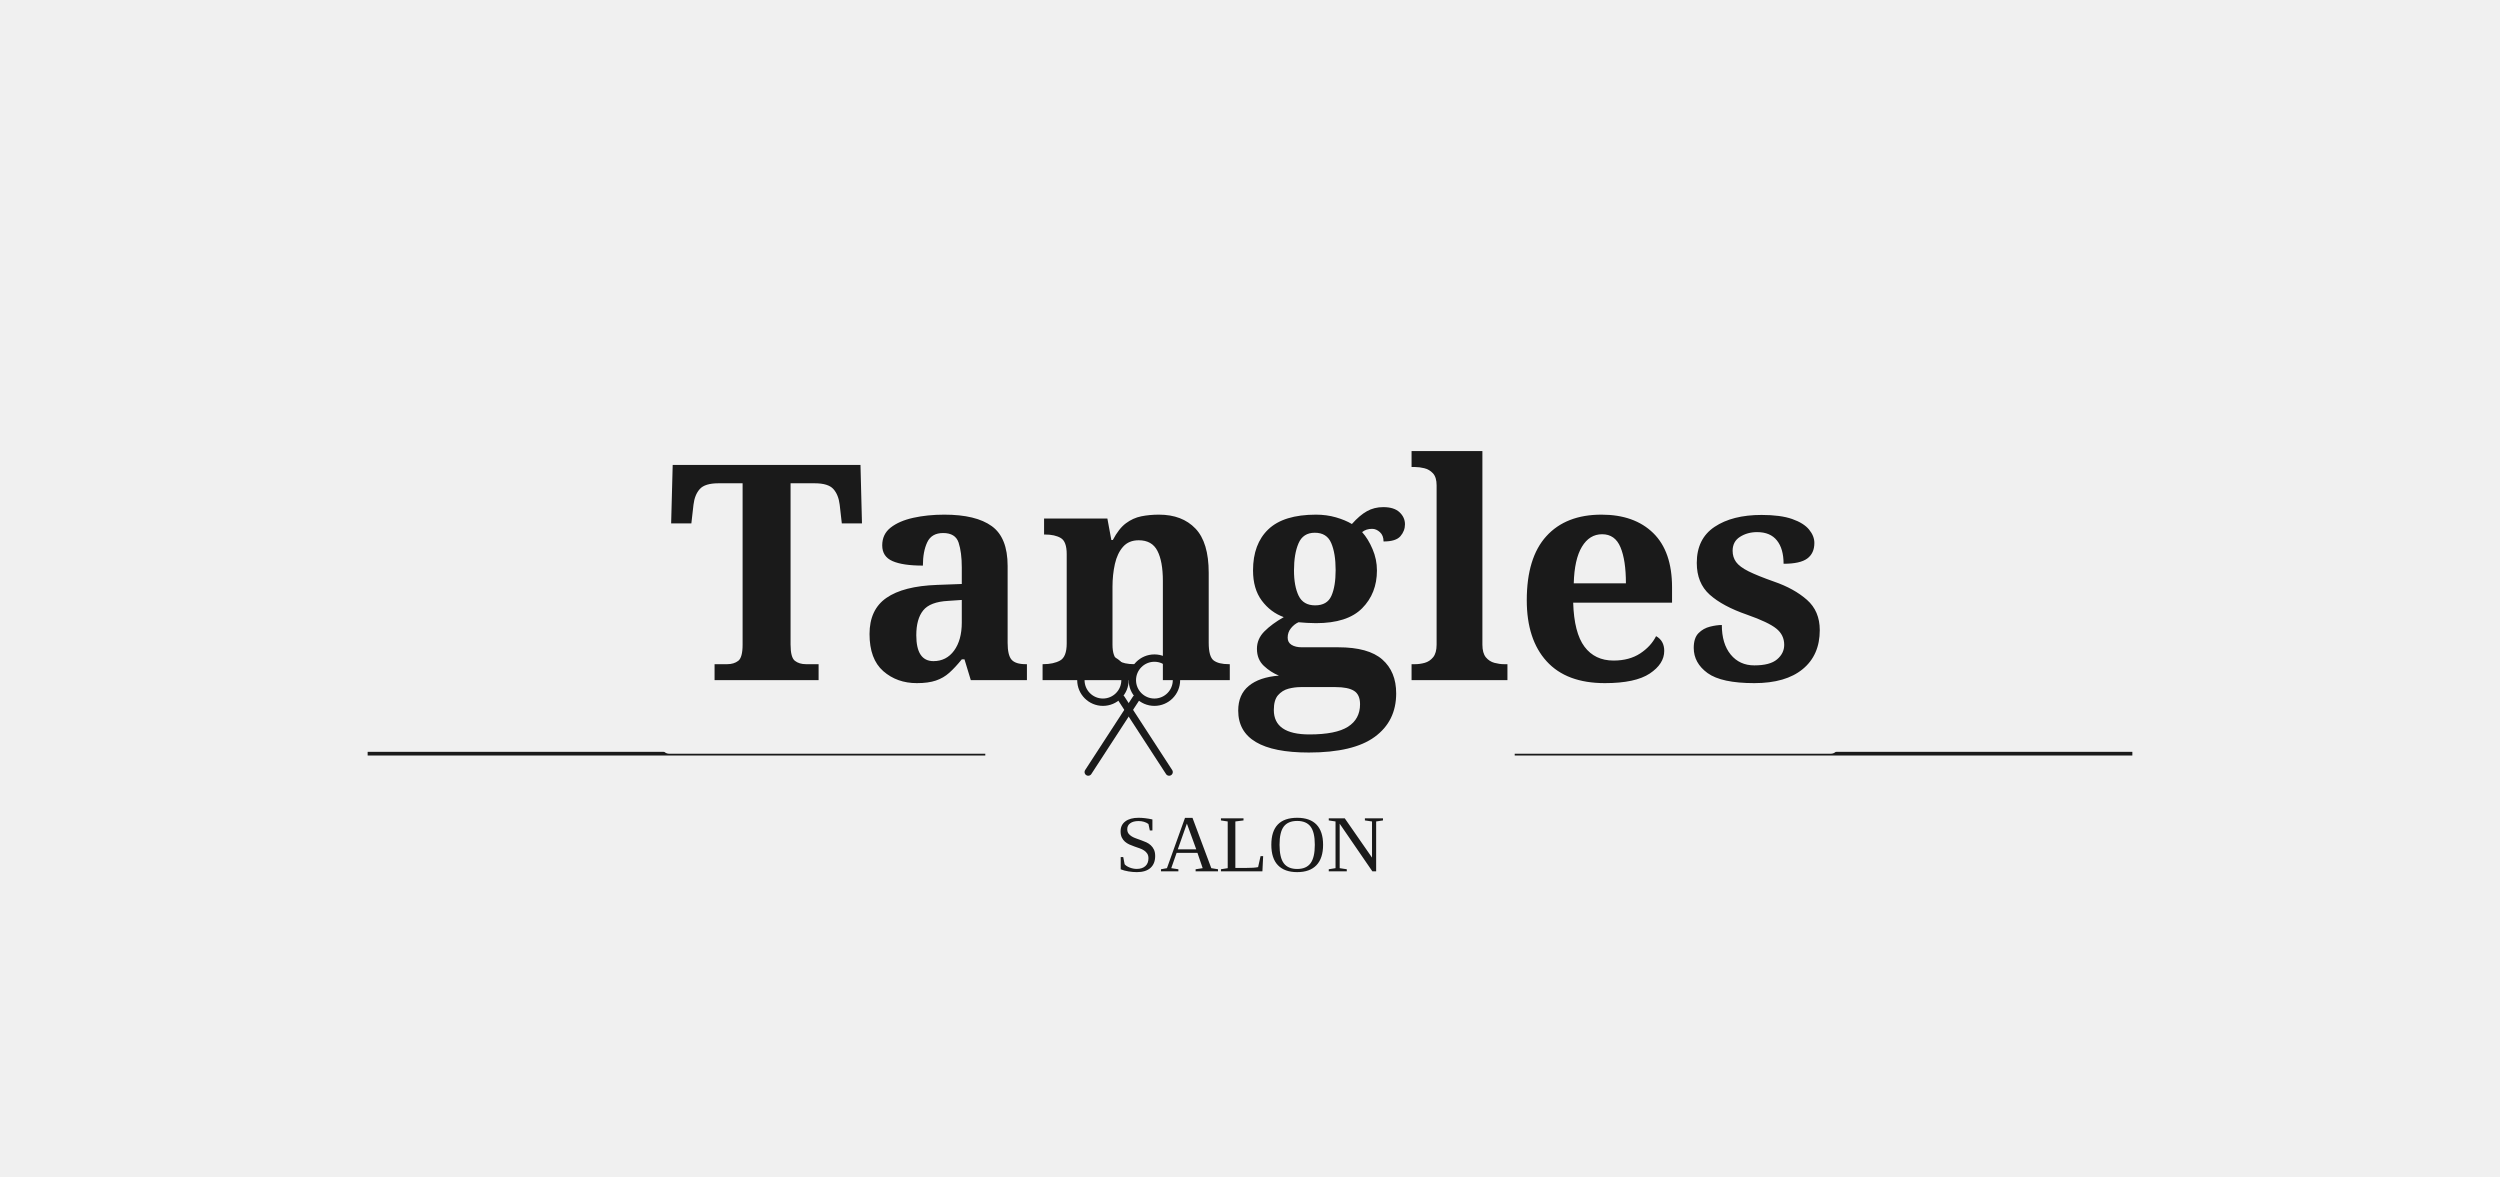
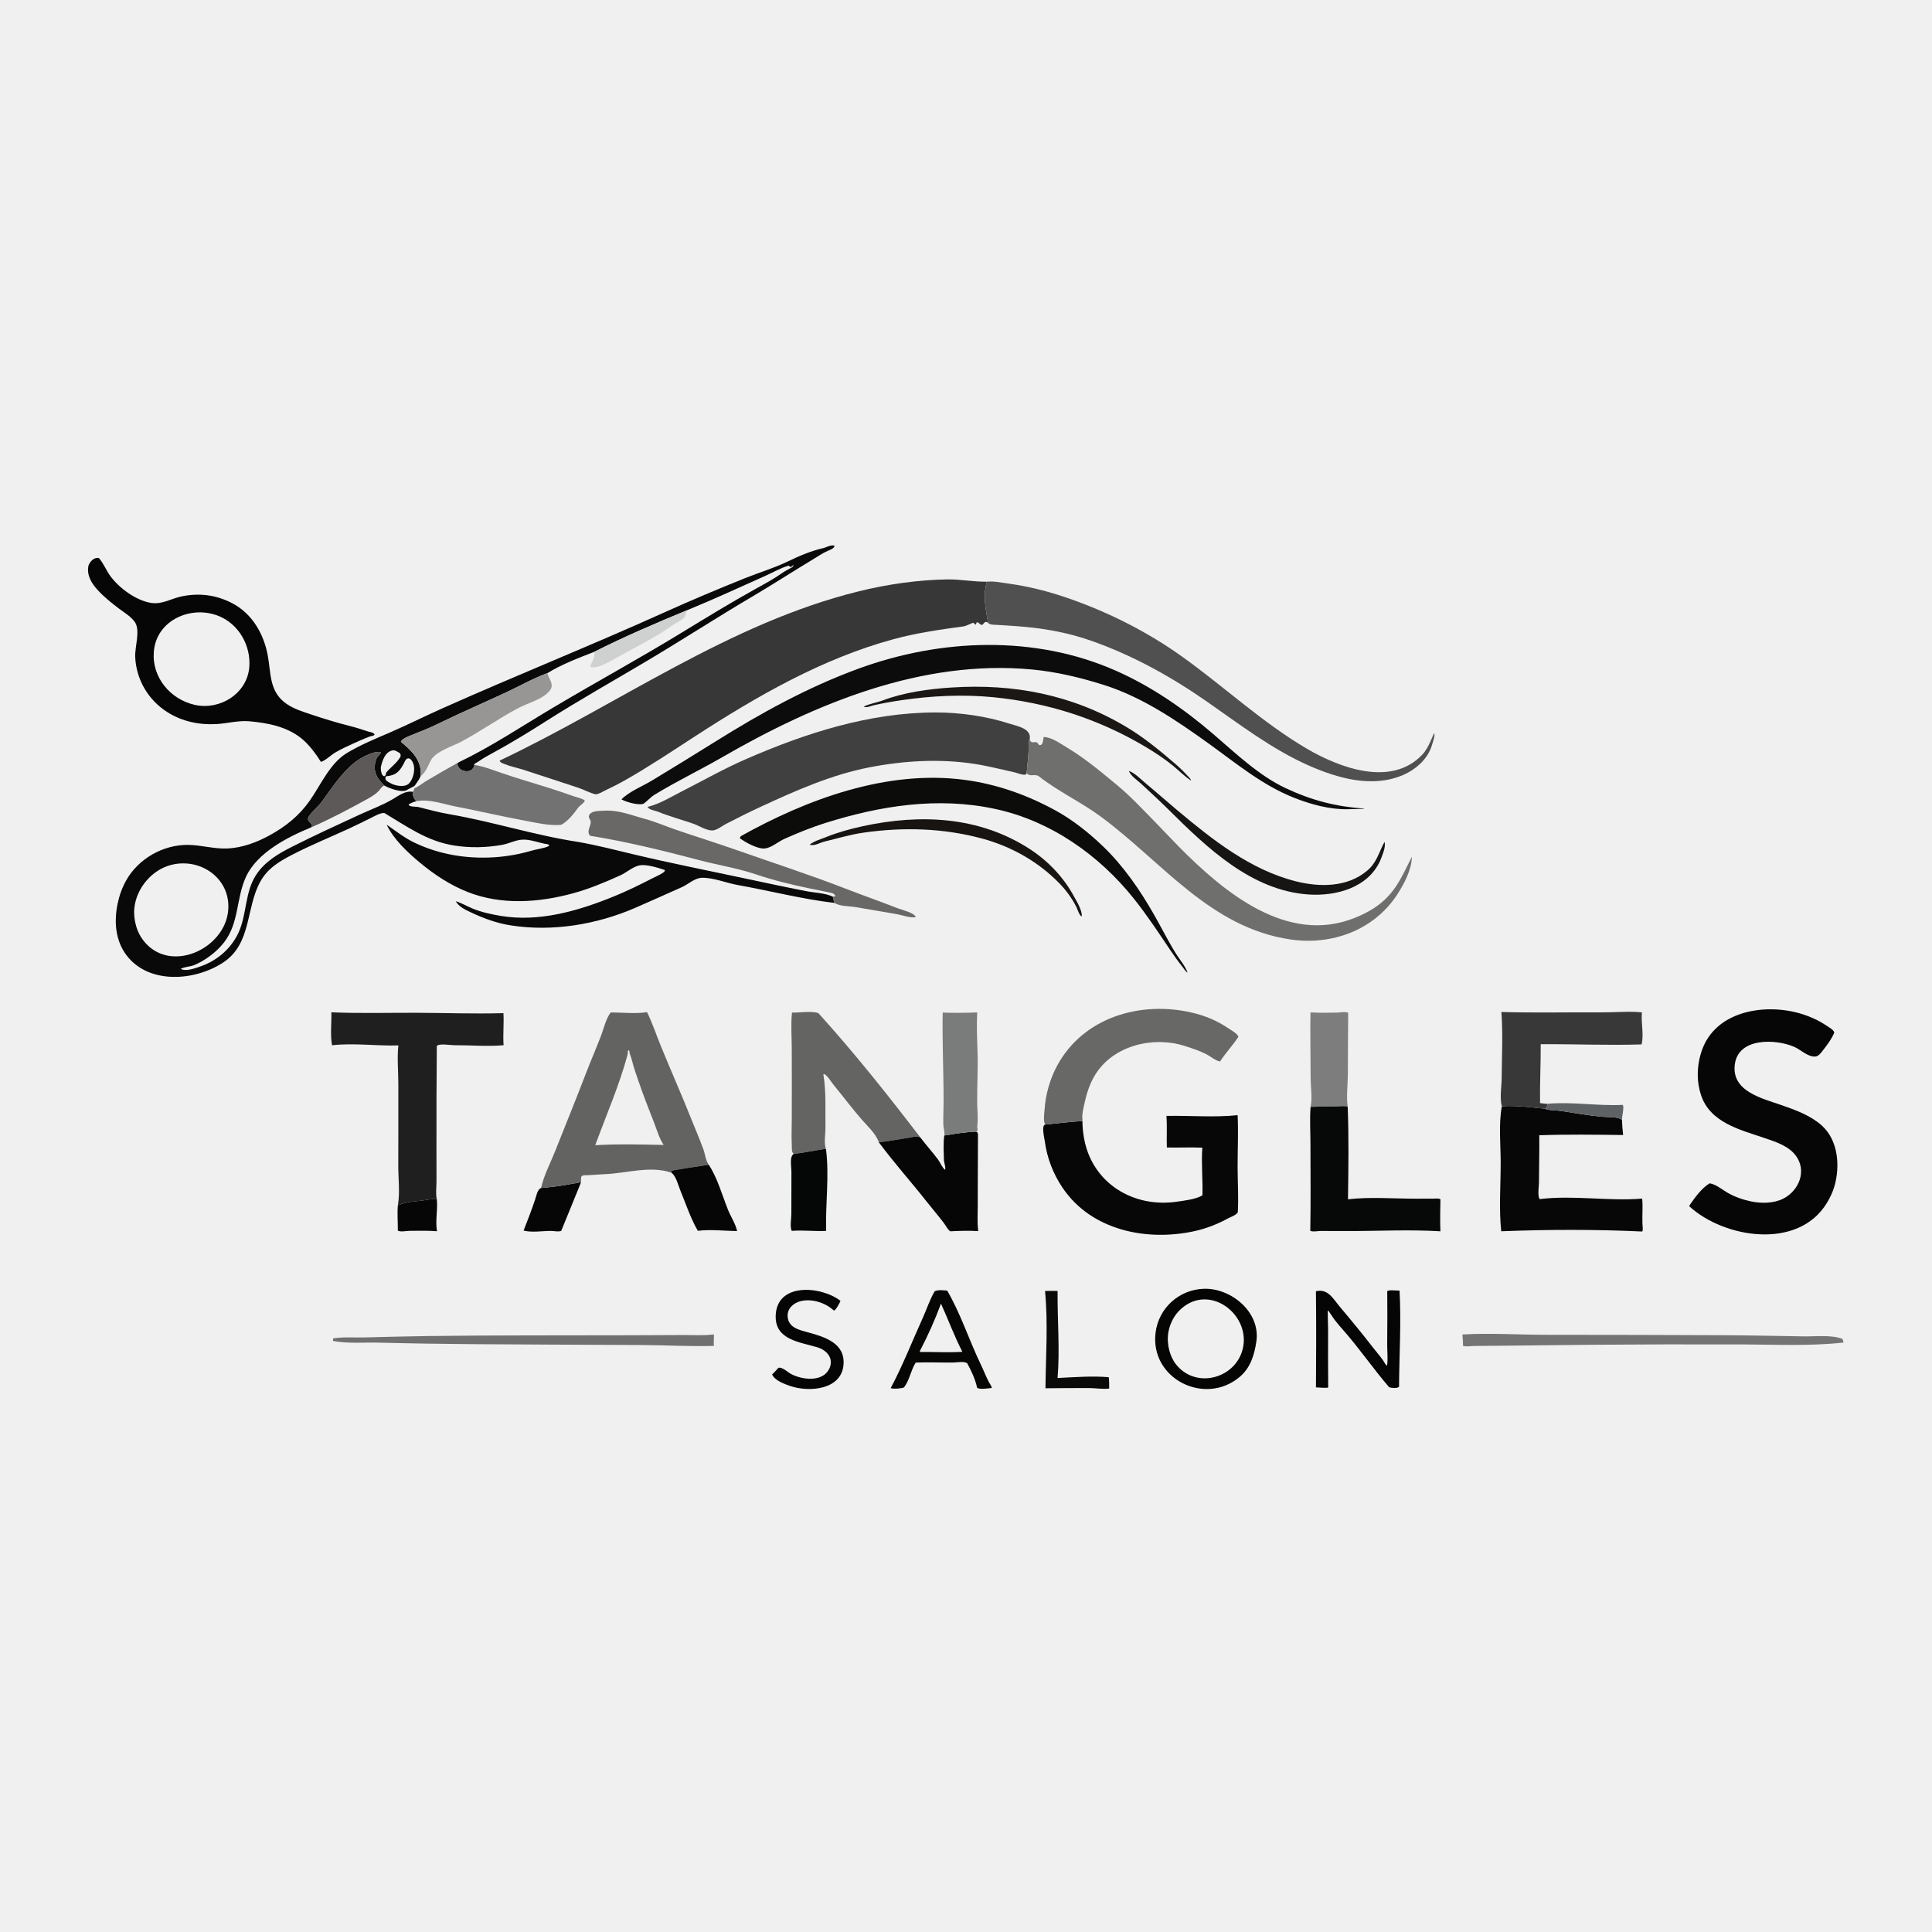
- <svg xmlns="http://www.w3.org/2000/svg" width="100%" viewBox="0 0 680 320" role="img">
-   <defs>
-     <mask id="imagine-text-gaps-gqibre" maskUnits="userSpaceOnUse">
-       <rect x="0" y="0" width="680" height="320" fill="white" />
-       <rect x="180.024" y="107.701" width="319.952" height="97.316" fill="black" rx="2" />
-       <rect x="274.332" y="215.598" width="131.336" height="28.022" fill="black" rx="2" />
-     </mask>
-   </defs>
-   <text x="340" y="185" text-anchor="middle" style="fill:rgb(26, 26, 26);stroke:none;color:rgb(0, 0, 0);stroke-width:1px;stroke-linecap:butt;stroke-linejoin:miter;opacity:1;font-family:&quot;Playfair Display&quot;, Georgia, serif;font-size:82px;font-weight:700;text-anchor:middle;dominant-baseline:auto">Tangles</text>
-   <line x1="100" y1="205" x2="268" y2="205" mask="url(#imagine-text-gaps-gqibre)" style="fill:rgb(0, 0, 0);stroke:rgb(26, 26, 26);color:rgb(0, 0, 0);stroke-width:1px;stroke-linecap:butt;stroke-linejoin:miter;opacity:1;font-family:&quot;Anthropic Sans&quot;, -apple-system, &quot;system-ui&quot;, &quot;Segoe UI&quot;, sans-serif;font-size:16px;font-weight:400;text-anchor:start;dominant-baseline:auto" />
-   <line x1="412" y1="205" x2="580" y2="205" mask="url(#imagine-text-gaps-gqibre)" style="fill:rgb(0, 0, 0);stroke:rgb(26, 26, 26);color:rgb(0, 0, 0);stroke-width:1px;stroke-linecap:butt;stroke-linejoin:miter;opacity:1;font-family:&quot;Anthropic Sans&quot;, -apple-system, &quot;system-ui&quot;, &quot;Segoe UI&quot;, sans-serif;font-size:16px;font-weight:400;text-anchor:start;dominant-baseline:auto" />
-   <g transform="translate(307, 192)" style="fill:rgb(0, 0, 0);stroke:none;color:rgb(0, 0, 0);stroke-width:1px;stroke-linecap:butt;stroke-linejoin:miter;opacity:1;font-family:&quot;Anthropic Sans&quot;, -apple-system, &quot;system-ui&quot;, &quot;Segoe UI&quot;, sans-serif;font-size:16px;font-weight:400;text-anchor:start;dominant-baseline:auto">
-     <ellipse cx="-7" cy="-7" rx="6" ry="6" style="fill:none;stroke:rgb(26, 26, 26);color:rgb(0, 0, 0);stroke-width:2px;stroke-linecap:round;stroke-linejoin:round;opacity:1;font-family:&quot;Anthropic Sans&quot;, -apple-system, &quot;system-ui&quot;, &quot;Segoe UI&quot;, sans-serif;font-size:16px;font-weight:400;text-anchor:start;dominant-baseline:auto" />
-     <ellipse cx="7" cy="-7" rx="6" ry="6" style="fill:none;stroke:rgb(26, 26, 26);color:rgb(0, 0, 0);stroke-width:2px;stroke-linecap:round;stroke-linejoin:round;opacity:1;font-family:&quot;Anthropic Sans&quot;, -apple-system, &quot;system-ui&quot;, &quot;Segoe UI&quot;, sans-serif;font-size:16px;font-weight:400;text-anchor:start;dominant-baseline:auto" />
-     <line x1="-2" y1="-2" x2="11" y2="18" style="fill:none;stroke:rgb(26, 26, 26);color:rgb(0, 0, 0);stroke-width:2px;stroke-linecap:round;stroke-linejoin:round;opacity:1;font-family:&quot;Anthropic Sans&quot;, -apple-system, &quot;system-ui&quot;, &quot;Segoe UI&quot;, sans-serif;font-size:16px;font-weight:400;text-anchor:start;dominant-baseline:auto" />
-     <line x1="2" y1="-2" x2="-11" y2="18" style="fill:none;stroke:rgb(26, 26, 26);color:rgb(0, 0, 0);stroke-width:2px;stroke-linecap:round;stroke-linejoin:round;opacity:1;font-family:&quot;Anthropic Sans&quot;, -apple-system, &quot;system-ui&quot;, &quot;Segoe UI&quot;, sans-serif;font-size:16px;font-weight:400;text-anchor:start;dominant-baseline:auto" />
-   </g>
-   <text x="340" y="237" text-anchor="middle" style="fill:rgb(26, 26, 26);stroke:none;color:rgb(0, 0, 0);stroke-width:1px;stroke-linecap:butt;stroke-linejoin:miter;opacity:1;font-family:&quot;Cormorant Garamond&quot;, &quot;Times New Roman&quot;, serif;font-size:22px;font-weight:300;text-anchor:middle;dominant-baseline:auto">SALON</text>
+ <svg xmlns="http://www.w3.org/2000/svg" shape-rendering="geometricPrecision" width="4000" height="4000" viewBox="0 0 596 596">
+   <path d=" M 27.288 174.496 C 27.806 173.154 28.967 171.893 30.494 172.13 C 32.013 173.864 32.773 176.033 34.154 177.863 C 36.912 181.515 41.926 185.197 46.519 185.977 C 49.967 186.563 52.739 184.664 56.024 183.981 C 61.455 182.853 66.698 183.512 71.616 186.074 C 77.772 189.282 81.331 195.466 82.592 202.135 C 83.584 207.376 83.034 212.838 87.645 216.572 C 89.991 218.473 92.965 219.395 95.777 220.338 C 99.797 221.685 103.907 222.95 108.019 223.988 C 109.911 224.466 111.764 225.068 113.613 225.677 C 114.114 225.841 115.349 225.942 115.528 226.581 C 115.629 226.94 114.265 227.116 114.097 227.183 C 112.383 227.859 110.678 228.579 109.006 229.354 C 107.119 230.229 105.197 231.078 103.41 232.15 C 101.929 233.038 100.643 234.462 99.01 235.043 C 97.404 232.512 95.374 229.744 93.045 227.84 C 88.519 224.141 82.537 222.998 76.868 222.505 C 73.517 222.213 70.063 223.184 66.726 223.37 C 61.42 223.664 56.17 222.568 51.641 219.695 C 45.72 215.939 42.033 209.678 41.702 202.644 C 41.56 199.633 43.386 194.418 41.584 191.873 C 40.356 190.138 38.382 189.018 36.718 187.76 C 34.318 185.946 31.912 184.011 29.905 181.761 C 28.076 179.71 26.721 177.318 27.288 174.496 Z M 47.446 201.112 C 46.852 208.967 52.534 215.736 60.065 217.439 C 67.861 219.201 76.306 213.935 76.914 205.698 C 77.395 199.176 73.716 192.615 67.579 190.076 C 59.09 186.564 48.194 191.219 47.446 201.112 Z" opacity="1" fill="rgb(6,6,6)" fill-rule="evenodd" />
+   <path d=" M 146.239 235.942 C 146.6 236.19 145.814 237.232 145.508 237.471 C 144.552 238.219 142.703 237.982 141.868 237.157 C 141.426 236.722 140.75 235.749 141.355 235.233 C 151.434 230.419 160.936 224.058 170.524 218.353 C 183.674 210.529 197.146 203.196 210.203 195.221 C 217.85 190.55 225.546 185.83 233.389 181.495 C 235.958 180.075 238.793 178.536 241.181 176.842 C 242.176 176.136 243.19 175.646 244.247 175.059 C 244.329 175.013 244.907 174.494 244.786 174.416 C 244.531 174.254 244.166 174.907 243.94 174.906 C 243.559 174.905 243.555 174.417 243.102 174.551 C 240.775 175.241 238.449 176.589 236.231 177.581 C 228.178 181.185 220.066 184.924 211.899 188.274 C 202.3 192.241 192.605 196.393 183.328 201.077 C 178.597 202.92 173.156 204.977 168.845 207.67 C 164.495 209.247 160.418 211.599 156.226 213.547 C 149.024 216.895 141.727 220.049 134.586 223.545 C 131.957 224.832 129.185 225.846 126.479 226.959 C 125.696 227.281 123.857 228.033 123.674 228.848 C 127.038 231.589 130.243 234.671 129.756 239.417 C 129.311 240.582 128.535 241.428 127.881 242.46 C 127.216 242.839 126.517 243.167 125.834 243.514 C 124.36 244.85 120.094 243.188 118.593 242.363 C 115.979 239.995 114.777 237.392 116.188 233.885 C 116.473 233.175 117.429 232.765 117.475 231.996 C 115.296 231.627 111.617 233.59 109.913 234.855 C 105.624 238.039 102.46 242.957 99.344 247.228 C 98.138 248.883 96.392 250.197 95.267 251.868 C 94.149 253.529 97.318 254.252 95.899 255.271 C 88.667 258.25 79.346 263.025 75.907 270.432 C 72.818 277.086 73.8 284.707 69.116 290.717 C 66.819 293.663 63.548 296.117 60.128 297.635 C 58.737 298.253 57.043 298.173 55.735 298.891 C 57.338 299.788 60.321 298.662 61.959 298.088 C 67.076 296.294 71.391 292.543 73.637 287.57 C 76.171 281.958 75.53 275.316 78.928 270.014 C 81.626 265.805 85.894 263.325 90.259 261.129 C 97.037 257.718 103.915 254.544 110.806 251.368 C 114.196 249.806 117.844 248.472 121.07 246.588 C 122.919 245.508 125.055 243.826 127.296 244.275 C 127.257 245.392 127.67 246.332 128.423 247.188 C 127.583 247.354 126.791 247.725 126.065 248.165 C 126.132 249.004 128.289 248.769 129.068 248.965 C 132.227 249.76 135.349 250.613 138.574 251.167 C 151.996 253.471 165.069 257.725 178.548 259.755 C 184.302 260.775 189.964 262.243 195.644 263.6 C 206.613 266.221 217.712 268.41 228.737 270.76 C 235.37 272.173 242.055 273.614 248.69 274.909 C 251.299 275.418 254.545 275.47 256.951 276.616 C 256.965 277.352 257.209 277.878 257.483 278.547 C 247.43 277.372 237.491 274.787 227.527 273.008 C 224.085 272.393 219.964 270.682 216.487 270.79 C 214.297 270.858 212.244 272.841 210.294 273.701 C 205.454 275.835 200.641 278.049 195.78 280.14 C 183.885 285.257 170.32 287.479 157.502 285.463 C 153.136 284.777 149.039 283.248 145.066 281.361 C 143.38 280.561 141.527 279.679 140.593 278.013 C 142.462 278.59 144.077 279.58 145.877 280.318 C 148.533 281.406 151.522 282.038 154.341 282.519 C 166.28 284.558 178.421 280.993 189.385 276.532 C 193.517 274.85 197.546 272.855 201.511 270.817 C 202.239 270.443 205.542 269.06 205.065 268.388 C 203.102 267.709 199.526 266.623 197.468 266.921 C 195.42 267.218 193.272 269.168 191.389 270.023 C 186.726 272.139 181.885 274.167 176.937 275.529 C 166.275 278.465 154.661 279.298 144.181 275.136 C 138.754 272.981 133.895 269.744 129.426 266.02 C 125.69 262.906 121.36 258.846 119.285 254.403 C 122.159 256.409 124.883 258.556 128.084 260.062 C 135.716 263.651 144.012 264.975 152.389 264.461 C 156.317 264.221 160.197 263.526 163.976 262.423 C 165.555 261.962 167.775 261.717 169.215 261.05 C 169.64 260.853 169.211 260.561 169.031 260.445 C 166.416 260.134 163.665 258.835 161.028 259.027 C 158.935 259.179 156.979 260.25 154.917 260.621 C 150.034 261.499 145.033 261.605 140.132 260.838 C 131.775 259.529 125.589 254.983 118.54 250.783 C 117.212 250.812 115.942 251.57 114.776 252.148 C 112.492 253.281 110.207 254.424 107.895 255.497 C 102.021 258.223 96.012 260.637 90.255 263.619 C 86.13 265.756 82.536 267.868 80.241 272.081 C 75.807 280.22 77.628 291.079 68.933 296.866 C 59.616 303.065 44.024 303.853 37.824 292.844 C 37.005 291.389 36.438 289.707 36.103 288.074 C 35.481 285.041 35.66 281.788 36.282 278.774 C 36.805 276.24 37.682 273.809 38.955 271.551 C 42.715 264.883 50.295 260.579 57.965 260.638 C 62.111 260.67 66.118 261.957 70.288 261.741 C 74.762 261.508 79.184 259.869 83.092 257.733 C 88.088 255.002 92.244 251.695 95.537 247.013 C 99.007 242.081 101.735 235.51 107.012 232.303 C 111.129 229.801 115.82 227.898 120.232 225.988 C 125.628 223.651 130.914 220.996 136.289 218.595 C 159.106 208.398 182.358 199.125 205.117 188.842 C 213.271 185.158 221.542 181.684 229.848 178.352 C 234.126 176.635 238.771 175.257 242.903 173.261 C 246.285 171.628 250.203 169.923 253.879 169.109 C 254.919 168.879 256.458 167.893 257.489 168.392 C 257.184 169.27 256.251 169.543 255.444 169.89 C 253.838 170.579 252.345 171.618 250.852 172.519 C 244.499 176.352 238.271 180.38 231.881 184.149 C 221.057 190.534 210.5 197.383 199.703 203.806 C 189.262 210.016 178.636 215.983 168.384 222.514 C 163.115 225.87 157.75 229.151 152.264 232.141 C 150.623 233.035 149.049 233.874 147.529 234.962 C 147.066 235.294 146.487 235.399 146.239 235.942 Z M 41.446 280.103 C 41.25 281.99 41.476 283.828 41.986 285.655 C 42.436 287.268 43.188 288.789 44.213 290.114 C 52.317 300.59 69.293 292.856 70.388 280.916 C 71.287 271.115 62.039 264.565 52.951 266.773 C 46.921 268.238 42.085 273.955 41.446 280.103 Z M 117.494 236.613 C 117.444 237.388 117.552 238.15 117.821 238.877 C 118.453 239.826 118.983 239.527 119.12 238.375 C 120.244 236.95 121.753 235.922 122.853 234.44 C 123.386 233.72 123.957 233.125 123.326 232.324 C 122.743 231.973 122.148 231.573 121.476 231.428 C 118.862 231.678 117.984 234.514 117.494 236.613 Z M 119.013 239.501 C 118.529 240.7 119.517 241.069 120.503 241.622 C 121.92 242.417 124.872 243.015 126.179 241.677 C 127.402 240.423 128.012 237.887 127.666 236.183 C 127.286 234.309 125.749 232.823 124.786 235.099 C 123.34 237.982 122.249 239.174 119.013 239.501 Z" opacity="1" fill="rgb(8,9,8)" fill-rule="evenodd" />
+   <path d=" M 118.593 242.363 C 117.864 242.426 117.328 243.477 116.834 243.992 C 115.853 245.014 114.554 245.803 113.321 246.482 C 107.698 249.578 101.792 252.725 95.899 255.271 C 97.318 254.252 94.149 253.529 95.267 251.868 C 96.392 250.197 98.138 248.883 99.344 247.228 C 102.46 242.957 105.624 238.039 109.913 234.855 C 111.617 233.59 115.296 231.627 117.475 231.996 C 117.429 232.765 116.473 233.175 116.188 233.885 C 114.777 237.392 115.979 239.995 118.593 242.363 Z" opacity="1" fill="rgb(92,89,88)" fill-rule="evenodd" />
+   <path d=" M 134.75 369.983 C 134.785 369.616 132.224 370.05 131.671 370.145 C 128.775 370.643 125.428 370.574 122.741 371.821 C 123.436 367.961 122.841 363.43 122.861 359.498 C 122.903 351.166 122.881 342.833 122.882 334.501 C 122.883 330.572 122.473 326.392 122.892 322.498 C 116.144 322.711 109.152 321.688 102.431 322.453 C 101.838 319.216 102.309 315.574 102.223 312.283 C 110.963 312.662 119.758 312.399 128.508 312.433 C 137.422 312.468 146.395 312.793 155.303 312.546 C 155.505 315.828 155.106 319.156 155.356 322.436 C 150.337 322.888 145.055 322.411 140.009 322.432 C 138.956 322.437 135.398 321.816 134.752 322.683 C 134.667 333.451 134.611 344.228 134.643 354.997 C 134.652 358.162 134.671 361.326 134.653 364.491 C 134.643 366.286 134.361 368.223 134.75 369.983 Z" opacity="1" fill="rgb(31,31,31)" fill-rule="evenodd" />
+   <path d=" M 102.768 412.869 C 105.946 412.381 109.272 412.66 112.48 412.583 C 118.982 412.425 125.479 412.241 131.984 412.154 C 152.825 411.874 173.669 411.984 194.511 411.913 C 200.01 411.894 205.509 411.878 211.008 411.842 C 214.021 411.823 217.233 412.069 220.213 411.642 C 220.307 412.78 220.063 414.092 220.263 415.186 C 212.911 415.427 205.386 414.959 198.009 414.924 C 180.845 414.841 163.681 414.785 146.517 414.663 C 136.672 414.593 126.828 414.442 116.986 414.191 C 112.438 414.075 107.182 414.543 102.736 413.671 C 102.746 413.404 102.757 413.136 102.768 412.869 Z" opacity="1" fill="rgb(112,112,112)" fill-rule="evenodd" />
+   <path d=" M 122.741 371.821 C 125.428 370.574 128.775 370.643 131.671 370.145 C 132.224 370.05 134.785 369.616 134.75 369.983 C 135.087 373.197 134.247 376.646 134.81 379.828 C 132.056 379.592 129.257 379.687 126.495 379.696 C 125.41 379.699 123.691 380.115 122.727 379.656 C 122.766 377.064 122.501 374.398 122.741 371.821 Z" opacity="1" fill="rgb(6,6,6)" fill-rule="evenodd" />
+   <path d=" M 168.845 207.67 C 169.314 209.41 170.85 210.829 169.885 212.646 C 167.916 215.646 163.032 216.767 159.991 218.375 C 153.977 221.556 148.434 225.498 142.453 228.718 C 139.622 230.243 135.169 231.483 133.173 234.108 C 132.168 235.803 131.464 238.276 129.756 239.417 C 130.243 234.671 127.038 231.589 123.674 228.848 C 123.857 228.033 125.696 227.281 126.479 226.959 C 129.185 225.846 131.957 224.832 134.586 223.545 C 141.727 220.049 149.024 216.895 156.226 213.547 C 160.418 211.599 164.495 209.247 168.845 207.67 Z" opacity="1" fill="rgb(151,150,149)" fill-rule="evenodd" />
+   <path d=" M 127.296 244.275 C 127.675 243.917 127.655 243.634 127.846 243.16 C 129.205 242.626 130.253 241.651 131.502 240.913 C 134.762 238.987 138.045 237.071 141.355 235.233 C 140.75 235.749 141.426 236.722 141.868 237.157 C 142.703 237.982 144.552 238.219 145.508 237.471 C 145.814 237.232 146.6 236.19 146.239 235.942 C 149.296 236.406 152.235 237.616 155.161 238.608 C 159.64 240.126 164.204 241.472 168.718 242.869 C 171.487 243.727 174.208 244.652 176.942 245.618 C 178.026 246.002 179.478 246.254 180.405 246.931 C 180.3 247.634 178.987 248.44 178.49 248.98 C 177.209 250.759 175.072 253.579 173.025 254.467 C 169.375 254.778 165.492 253.821 161.923 253.168 C 154.766 251.857 147.702 250.16 140.556 248.793 C 136.826 248.079 132.215 246.349 128.423 247.188 C 127.67 246.332 127.257 245.392 127.296 244.275 Z" opacity="1" fill="rgb(113,114,113)" fill-rule="evenodd" />
+   <path d=" M 304.467 179.448 C 303.124 183.517 304.051 187.867 304.812 192.13 C 303.538 191.241 303.517 192.871 302.76 192.781 C 302.446 192.744 301.615 191.744 301.309 191.98 C 301.227 192.193 301.144 192.406 301.06 192.626 C 300.772 192.848 300.466 192.165 300.252 192.104 C 300.144 192.074 297.922 193.137 297.455 193.201 C 290.083 194.213 282.882 195.216 275.685 197.171 C 253.573 203.176 233.493 214.765 214.392 227.154 C 207.361 231.715 200.39 236.383 193.104 240.531 C 190.971 241.746 188.771 242.86 186.553 243.908 C 185.635 244.342 184.783 244.966 183.745 245.036 C 181.933 244.628 180.181 243.596 178.396 243.018 C 172.669 241.164 166.975 239.218 161.24 237.394 C 159.45 236.824 157.563 236.481 155.821 235.766 C 155.2 235.511 154.226 235.268 154.154 234.628 C 190.998 217.164 224.902 192.263 264.989 182.398 C 273.816 180.225 283.159 178.884 292.253 178.74 C 296.338 178.676 300.398 179.518 304.467 179.448 Z" opacity="1" fill="rgb(55,55,55)" fill-rule="evenodd" />
+   <path d=" M 166.914 366.492 C 169.559 366.212 172.24 365.973 174.855 365.475 C 175.917 365.273 176.963 365.076 178.035 364.939 C 178.285 364.907 179.178 364.532 179.167 364.91 C 177.197 369.847 175.136 374.753 173.142 379.682 C 172.463 380.084 170.8 379.734 169.998 379.727 C 167.408 379.707 163.998 380.304 161.523 379.606 C 162.772 376.445 163.991 373.29 165.071 370.061 C 165.421 369.015 165.801 366.859 166.914 366.492 Z" opacity="1" fill="rgb(6,6,6)" fill-rule="evenodd" />
+   <path d=" M 218.632 359.295 C 215.626 359.829 212.569 360.155 209.575 360.734 C 208.865 360.871 206.718 360.921 207.149 361.778 C 200.698 359.504 193.243 361.956 186.484 362.224 C 184.804 362.291 183.133 362.44 181.456 362.533 C 180.93 362.562 179.988 362.468 179.53 362.767 C 179.065 363.072 179.331 364.358 179.167 364.91 C 179.178 364.532 178.285 364.907 178.035 364.939 C 176.963 365.076 175.917 365.273 174.855 365.475 C 172.24 365.973 169.559 366.212 166.914 366.492 C 167.773 362.576 169.767 358.879 171.237 355.167 C 174.452 347.048 177.762 338.949 180.885 330.795 C 182.353 326.964 184.012 323.212 185.459 319.372 C 186.278 317.201 186.967 314.121 188.418 312.323 C 192.104 312.331 195.95 312.797 199.611 312.244 C 201.284 315.68 202.519 319.4 203.969 322.941 C 207.032 330.419 210.312 337.822 213.306 345.33 C 214.54 348.425 215.886 351.509 217.016 354.64 C 217.551 356.121 217.688 358.007 218.632 359.295 Z M 183.889 352.569 C 183.806 352.807 183.723 353.046 183.64 353.284 C 190.664 352.855 197.715 353.06 204.737 353.202 C 203.379 351.227 202.648 348.544 201.77 346.32 C 200.096 342.078 198.431 337.784 196.949 333.471 C 196.242 331.412 195.509 329.358 194.99 327.24 C 194.798 326.456 194.511 325.71 194.25 324.948 C 194.141 324.633 194.214 323.851 193.917 324.004 C 193.531 324.203 193.72 324.85 193.622 325.272 C 191.124 334.561 187.215 343.557 183.889 352.569 Z" opacity="1" fill="rgb(99,99,98)" fill-rule="evenodd" />
+   <path d=" M 257.483 278.547 C 257.209 277.878 256.965 277.352 256.951 276.616 C 258.355 276.61 257.296 275.636 256.553 275.469 C 254.288 274.96 251.987 274.531 249.717 274.065 C 244.195 272.932 238.518 271.528 233.164 269.724 C 227.489 267.813 221.478 266.876 215.693 265.346 C 204.685 262.434 193.269 259.633 182.028 257.825 C 180.921 256.498 182.051 255.247 182.237 253.788 C 182.361 252.821 181.193 252.198 181.852 251.266 C 182.68 250.095 184.768 250.189 186.035 250.102 C 190.765 249.777 194.54 251.424 199.024 252.643 C 202.267 253.525 205.406 254.909 208.588 255.994 C 214.777 258.105 221.004 260.045 227.173 262.217 C 238.24 266.112 249.429 269.723 260.375 273.963 C 265.947 276.121 271.582 278.106 277.15 280.27 C 278.223 280.687 282.244 281.645 282.477 282.923 C 280.827 283.251 278.355 282.307 276.688 282.011 C 272.429 281.256 268.16 280.559 263.898 279.826 C 262.091 279.516 258.972 279.623 257.483 278.547 Z" opacity="1" fill="rgb(105,104,103)" fill-rule="evenodd" />
+   <path d=" M 183.328 201.077 C 192.605 196.393 202.3 192.241 211.899 188.274 C 211.492 189.004 211.619 189.963 210.998 190.572 C 210.021 191.531 208.556 192.093 207.449 192.897 C 202.947 196.167 198.022 198.628 193.141 201.278 C 190.407 202.762 187.71 204.505 184.771 205.573 C 184.329 205.734 181.822 206.26 182.146 205.399 C 182.741 203.814 183.536 202.846 183.328 201.077 Z" opacity="1" fill="rgb(207,208,208)" fill-rule="evenodd" />
+   <path d=" M 191.714 246.592 C 194.257 244.076 198.063 242.639 201.107 240.795 C 207.663 236.825 214.206 232.822 220.702 228.755 C 234.736 219.967 249.18 212.008 264.761 206.298 C 290.172 196.984 319.193 195.845 344.218 206.897 C 355.187 211.741 365.203 218.659 374.279 226.451 C 381.139 232.339 388.332 239.259 396.603 243.134 C 404.639 246.9 412.014 248.82 420.86 249.444 C 420.877 249.58 419.572 249.546 419.46 249.547 C 418.218 249.56 416.978 249.614 415.736 249.638 C 410.197 249.743 404.368 248.142 399.246 246.119 C 389.437 242.243 381.445 235.561 372.989 229.47 C 362.992 222.269 352.362 215.034 340.484 211.284 C 333.278 209.009 325.861 207.229 318.327 206.525 C 284.45 203.36 251.539 216.995 222.777 233.603 C 215.905 237.57 208.726 241.009 201.953 245.143 C 200.616 245.959 199.665 247.178 198.414 248.004 C 196.669 248.409 193.256 247.462 191.714 246.592 Z" opacity="1" fill="rgb(13,12,12)" fill-rule="evenodd" />
+   <path d=" M 317.667 227.92 C 317.074 228.893 317.382 230.337 317.332 231.436 C 317.226 233.786 316.898 236.126 316.712 238.47 C 316.707 239.694 313.882 238.456 313.054 238.274 C 308.879 237.358 304.78 236.287 300.548 235.641 C 289.778 233.998 278.722 234.663 268.063 236.744 C 256.464 239.008 245.427 243.904 234.769 248.837 C 231.122 250.526 227.508 252.333 223.938 254.178 C 222.678 254.829 221.041 256.259 219.56 256.187 C 217.674 256.096 215.653 254.728 213.891 254.113 C 210.267 252.849 206.584 251.883 203.029 250.425 C 202.143 250.061 200.129 249.837 199.777 248.913 C 203.556 247.995 206.886 245.887 210.331 244.133 C 216.835 240.823 223.241 237.186 229.932 234.263 C 248.464 226.166 268.156 219.81 288.611 219.783 C 296.111 219.773 304.237 220.925 311.38 223.229 C 313.803 224.011 318.147 224.701 317.667 227.92 Z" opacity="1" fill="rgb(64,64,64)" fill-rule="evenodd" />
+   <path d=" M 218.632 359.295 C 221.332 363.334 222.816 368.852 224.639 373.352 C 225.427 375.299 227.029 377.766 227.38 379.773 C 223.423 379.72 219.213 379.195 215.279 379.695 C 213.041 375.873 211.547 371.267 209.853 367.172 C 209.167 365.512 208.602 362.911 207.149 361.778 C 206.718 360.921 208.865 360.871 209.575 360.734 C 212.569 360.155 215.626 359.829 218.632 359.295 Z" opacity="1" fill="rgb(7,6,6)" fill-rule="evenodd" />
+   <path d=" M 228.531 257.949 C 249.053 246.479 273.615 237.437 297.482 240.568 C 307.39 241.868 316.688 245.166 325.436 249.919 C 330.851 252.861 335.869 256.858 340.299 261.12 C 346.603 267.186 351.611 274.479 355.939 282.038 C 358.256 286.085 360.338 290.319 362.817 294.266 C 363.931 296.041 365.668 298.066 366.344 300.038 C 365.718 299.732 365.212 298.781 364.779 298.243 C 363.451 296.591 362.204 294.868 361.025 293.111 C 357.424 287.74 353.814 282.279 349.776 277.216 C 339.018 263.726 324.029 253.201 306.98 249.542 C 289.244 245.736 271.621 248.54 254.545 253.896 C 250.304 255.227 246.016 256.984 241.956 258.794 C 240.113 259.616 237.993 261.511 235.972 261.742 C 233.826 261.989 229.812 259.829 228.196 258.539 C 228.307 258.343 228.419 258.146 228.531 257.949 Z" opacity="1" fill="rgb(12,12,11)" fill-rule="evenodd" />
+   <path d=" M 238.194 423.994 C 238.88 423.376 239.497 422.632 240.133 421.955 C 241.324 421.622 243.049 423.354 244.116 423.908 C 247.548 425.689 253.835 426.443 255.834 422.207 C 257.318 419.06 255.075 416.509 252.149 415.626 C 246.794 414.008 239.207 413.374 239.287 406.105 C 239.403 395.502 253.314 396.674 259.28 401.295 C 259.13 401.793 257.765 404.39 257.221 404.276 C 254.655 401.887 250.512 400.55 247.054 401.372 C 244.87 401.892 242.871 403.587 242.973 406.003 C 243.126 409.61 246.585 410.281 249.401 411.053 C 254.584 412.474 260.733 414.409 260.216 420.974 C 259.599 428.806 249.581 429.503 243.888 427.607 C 242.096 427.01 238.93 425.851 238.194 423.994 Z" opacity="1" fill="rgb(6,5,5)" fill-rule="evenodd" />
+   <path d=" M 284.006 350.998 C 282.983 350.221 281.57 350.814 280.407 350.981 C 277.308 351.424 274.223 352.052 271.114 352.385 C 270.217 349.737 267.608 347.411 265.812 345.338 C 262.809 341.872 260.039 338.194 257.137 334.644 C 256.507 333.894 254.601 330.797 253.996 331.446 C 254.897 336.739 254.578 342.501 254.641 347.87 C 254.664 349.911 254.107 352.601 254.807 354.509 C 254.645 354.347 252.828 354.701 252.485 354.755 C 249.991 355.15 247.464 355.687 244.955 355.941 C 244.108 355.699 244.296 354.042 244.257 353.281 C 244.124 350.683 244.235 348.065 244.252 345.464 C 244.301 338.144 244.256 330.825 244.247 323.505 C 244.242 319.846 243.931 316.004 244.318 312.368 C 246.784 312.44 250.085 311.794 252.439 312.517 C 263.55 324.765 273.965 337.894 284.006 350.998 Z" opacity="1" fill="rgb(100,100,99)" fill-rule="evenodd" />
+   <path d=" M 244.955 355.941 C 247.464 355.687 249.991 355.15 252.485 354.755 C 252.828 354.701 254.645 354.347 254.807 354.509 C 255.882 362.712 254.601 371.44 254.858 379.714 C 251.334 379.918 247.773 379.42 244.238 379.71 C 243.626 378.309 244.122 376.04 244.122 374.504 C 244.119 370.172 244.14 365.839 244.149 361.507 C 244.153 359.965 243.466 356.566 244.955 355.941 Z" opacity="1" fill="rgb(5,6,6)" fill-rule="evenodd" />
+   <path d=" M 249.762 260.559 C 251.273 259.403 253.12 258.92 254.862 258.22 C 258.48 256.767 262.255 255.718 266.062 254.89 C 283.797 251.032 302.045 251.786 317.663 261.915 C 323.282 265.559 328.07 270.561 331.267 276.462 C 332.12 278.035 333.879 280.827 333.715 282.674 C 333.053 282.685 332.294 280.273 332.038 279.768 C 330.703 277.138 328.941 274.709 326.893 272.589 C 320.422 265.892 312.065 261.153 303.088 258.713 C 291.071 255.447 278.754 255.104 266.443 256.852 C 262.28 257.443 258.414 258.635 254.356 259.61 C 252.946 259.949 251.195 261.109 249.762 260.559 Z" opacity="1" fill="rgb(23,20,18)" fill-rule="evenodd" />
+   <path d=" M 266.407 217.994 C 268.34 217.04 270.361 216.798 272.342 216.058 C 279.008 213.566 286.41 212.558 293.475 212.092 C 312.689 210.826 330.907 214.328 347.549 224.308 C 352.986 227.568 357.77 231.512 362.549 235.634 C 363.86 236.766 365.117 237.966 366.283 239.247 C 366.637 239.636 367.38 240.286 367.442 240.805 C 365.483 239.579 363.702 237.729 361.909 236.259 C 359.26 234.087 356.361 232.171 353.416 230.416 C 338.921 221.778 323.15 216.73 306.377 215.079 C 297.046 214.161 287.504 214.633 278.248 215.98 C 275.329 216.405 272.427 216.914 269.553 217.562 C 268.607 217.775 267.339 218.443 266.407 217.994 Z" opacity="0.996" fill="rgb(25,22,20)" fill-rule="evenodd" />
+   <path d=" M 271.114 352.385 C 274.223 352.052 277.308 351.424 280.407 350.981 C 281.57 350.814 282.983 350.221 284.006 350.998 C 285.709 353.268 287.638 355.373 289.334 357.655 C 290.067 358.642 290.571 360.062 291.505 360.86 C 291.891 360.467 291.209 358.556 291.196 358 C 291.139 355.484 290.952 352.782 291.297 350.289 C 294.549 349.776 297.764 349.225 301.054 349.105 C 301.83 349.214 301.689 350.131 301.69 350.853 C 301.695 352.735 301.67 354.617 301.672 356.499 C 301.676 361.665 301.6 366.831 301.623 371.997 C 301.634 374.538 301.415 377.277 301.785 379.791 C 298.916 379.58 295.995 379.704 293.131 379.846 C 292.324 379.265 291.716 378.006 291.105 377.206 C 289.38 374.947 287.523 372.785 285.765 370.553 C 280.972 364.468 275.698 358.596 271.114 352.385 Z" opacity="1" fill="rgb(6,6,6)" fill-rule="evenodd" />
+   <path d=" M 274.758 428.237 C 278.478 421.276 281.381 413.784 284.647 406.598 C 285.883 403.877 286.826 400.893 288.349 398.321 C 289.568 397.814 290.911 398.044 292.197 398.136 C 296.347 405.237 298.98 413.489 302.557 420.912 C 303.429 422.721 304.146 424.613 305.077 426.394 C 305.249 426.724 306.1 427.923 305.937 428.178 C 304.954 428.273 302.13 428.748 301.421 428.087 C 300.864 425.483 299.645 422.866 298.367 420.547 C 297.435 419.869 295.156 420.31 294.011 420.325 C 290.179 420.375 286.307 420.176 282.484 420.346 C 280.973 422.678 280.57 425.885 278.84 428.028 C 277.773 428.378 275.844 428.527 274.758 428.237 Z M 283.815 416.672 C 283.795 416.807 283.776 416.941 283.756 417.075 C 288.087 417.003 292.58 417.308 296.878 417.017 C 294.415 412.228 292.508 407.055 290.279 402.148 C 288.494 407.013 286.23 412.086 283.815 416.672 Z" opacity="1" fill="rgb(6,6,5)" fill-rule="evenodd" />
+   <path d=" M 301.054 349.105 C 297.764 349.225 294.549 349.776 291.297 350.289 C 291.514 349.302 291.039 348.013 291.009 346.99 C 290.94 344.656 291.087 342.291 291.09 339.953 C 291.104 330.761 290.634 321.564 290.811 312.367 C 294.347 312.497 297.922 312.467 301.458 312.32 C 301.239 316.374 301.428 320.453 301.563 324.498 C 301.74 329.809 301.385 335.138 301.452 340.442 C 301.481 342.672 301.799 345.021 301.477 347.236 C 301.366 347.998 301.991 348.875 301.054 349.105 Z" opacity="1" fill="rgb(122,123,123)" fill-rule="evenodd" />
+   <path d=" M 304.467 179.448 C 306.672 179.226 308.911 179.734 311.088 180.029 C 317.418 180.888 323.653 182.5 329.677 184.597 C 342.178 188.949 354.069 194.964 364.839 202.68 C 377.678 211.879 389.506 222.965 403.16 230.969 C 413.143 236.82 429.155 242.903 438.708 232.845 C 439.89 231.6 440.618 230.186 441.31 228.633 C 441.674 227.842 442.03 227.046 442.375 226.247 C 442.971 226.389 441.655 230.149 441.455 230.688 C 440.056 234.456 436.634 237.403 433.022 238.998 C 423.552 243.182 412.88 240.171 403.876 236.219 C 392.428 231.195 382.211 223.299 371.991 216.209 C 360.906 208.519 349.049 201.984 336.285 197.55 C 328.961 195.005 321.198 193.679 313.476 193.159 C 311.402 193.019 309.331 192.858 307.254 192.758 C 306.523 192.722 305.278 192.749 304.812 192.13 C 304.051 187.867 303.124 183.517 304.467 179.448 Z" opacity="1" fill="rgb(80,80,80)" fill-rule="evenodd" />
+   <path d=" M 317.667 227.92 C 317.808 229.46 318.967 228.858 319.622 228.944 C 320.349 229.038 320.274 230.266 321.172 229.764 C 321.847 229.387 321.776 228.03 321.968 227.361 C 324.353 227.364 327.204 229.444 329.182 230.63 C 334.795 233.992 339.694 238.134 344.711 242.288 C 348.791 245.667 352.428 249.604 356.138 253.375 C 358.701 255.98 361.174 258.67 363.744 261.267 C 377.502 275.168 397.078 291.576 417.996 283.126 C 421.28 281.8 424.421 280.102 427.035 277.675 C 431.267 273.746 432.964 269.294 435.539 264.326 C 435.506 268.281 433.096 272.783 430.986 276.01 C 423.822 286.964 410.877 291.677 398.144 289.822 C 373.241 286.195 358.432 265.742 339.375 251.769 C 333.31 247.322 326.444 244.158 320.586 239.566 C 319.209 238.487 317.743 239.881 316.712 238.47 C 316.898 236.126 317.226 233.786 317.332 231.436 C 317.382 230.337 317.074 228.893 317.667 227.92 Z" opacity="1" fill="rgb(111,111,110)" fill-rule="evenodd" />
+   <path d=" M 322.471 346.924 C 326.28 346.5 330.09 346.077 333.915 345.818 C 333.936 349.028 334.492 352.588 335.632 355.594 C 339.901 366.842 351.369 372.401 362.962 370.719 C 365.332 370.375 368.876 370.001 370.938 368.735 C 371.091 363.858 370.541 358.917 370.902 354.047 C 367.261 353.869 363.599 354.084 359.956 353.983 C 359.852 350.745 360.071 347.476 359.834 344.242 C 367.11 344.101 374.535 344.77 381.792 344.016 C 382.058 349.307 381.779 354.694 381.788 359.999 C 381.796 364.633 382.122 369.378 381.841 373.994 C 381.349 374.876 379.594 375.438 378.723 375.913 C 375.518 377.659 372.029 379.022 368.46 379.799 C 353.73 383.006 336.739 379.611 327.824 366.463 C 324.894 362.142 322.987 357.216 322.302 352.036 C 322.164 350.99 321.179 347.04 322.471 346.924 Z" opacity="1" fill="rgb(7,7,7)" fill-rule="evenodd" />
+   <path d=" M 333.915 345.818 C 330.09 346.077 326.28 346.5 322.471 346.924 C 321.757 346.056 322.162 343.407 322.235 342.311 C 322.549 337.587 323.911 332.801 326.177 328.639 C 334.254 313.806 351.826 308.681 367.696 312.381 C 371.667 313.306 375.519 314.874 378.892 317.194 C 379.763 317.793 381.736 318.817 382.039 319.839 C 380.303 322.482 378.096 324.799 376.368 327.459 C 374.986 327.219 373.411 325.861 372.153 325.217 C 369.989 324.109 367.672 323.365 365.363 322.632 C 355.759 319.583 343.706 322.479 338.08 331.188 C 336.064 334.309 335.109 337.667 334.34 341.265 C 334.118 342.306 333.913 343.406 333.86 344.471 C 333.852 344.632 334.005 345.732 333.915 345.818 Z" opacity="1" fill="rgb(104,104,103)" fill-rule="evenodd" />
+   <path d=" M 322.384 398.257 C 323.674 398.199 324.964 398.208 326.255 398.248 C 326.166 407.115 326.999 416.268 326.244 425.096 C 331.38 424.853 336.923 424.407 342.044 424.855 C 342.168 425.974 342.179 427.226 342.169 428.345 C 340.239 428.616 337.973 428.207 336.008 428.194 C 331.509 428.163 327.01 428.251 322.512 428.262 C 322.631 418.393 323.327 408.092 322.384 398.257 Z" opacity="1" fill="rgb(10,10,8)" fill-rule="evenodd" />
+   <path d=" M 348.221 237.794 C 350.237 238.562 351.92 240.404 353.569 241.77 C 356.794 244.439 359.917 247.22 363.129 249.91 C 374.041 259.048 385.713 268.338 399.773 271.881 C 407.086 273.724 415.575 273.75 421.671 268.667 C 424.804 266.055 425.265 263.054 427.108 259.72 C 427.596 261.319 426.372 263.931 425.81 265.417 C 422.059 273.911 412.066 276.525 403.587 275.933 C 386.096 274.712 372.387 261.576 360.615 249.891 C 357.828 247.125 354.949 244.487 352.078 241.814 C 350.838 240.659 348.847 239.417 348.221 237.794 Z" opacity="1" fill="rgb(22,21,19)" fill-rule="evenodd" />
+   <path d=" M 356.482 411.1 C 357.442 403.457 363.794 397.794 371.424 397.569 C 379.774 397.323 388.919 404.783 387.571 413.847 C 386.954 417.999 385.761 421.97 382.401 424.788 C 371.623 433.826 354.699 425.287 356.482 411.1 Z M 360.412 411.083 C 360.128 412.901 360.243 414.797 360.715 416.573 C 361.129 418.135 361.794 419.642 362.805 420.913 C 369.102 428.823 381.8 425.079 383.524 415.386 C 385.29 405.46 373.741 396.517 365.127 403.121 C 363.969 404.009 362.968 405.058 362.209 406.308 C 361.31 407.788 360.68 409.368 360.412 411.083 Z" opacity="1" fill="rgb(5,5,4)" fill-rule="evenodd" />
+   <path d=" M 415.755 341.456 C 415.008 341.064 413.356 341.3 412.506 341.32 C 409.768 341.382 407.036 341.335 404.3 341.458 C 404.874 338.654 404.325 335.381 404.318 332.498 C 404.302 325.778 404.152 319.027 404.265 312.313 C 407.006 312.463 409.767 312.435 412.511 312.371 C 413.483 312.349 415.026 312.014 415.897 312.421 C 415.816 318.777 415.853 325.136 415.796 331.494 C 415.768 334.717 415.294 338.272 415.755 341.456 Z" opacity="1" fill="rgb(125,125,125)" fill-rule="evenodd" />
+   <path d=" M 404.3 341.458 C 407.036 341.335 409.768 341.382 412.506 341.32 C 413.356 341.3 415.008 341.064 415.755 341.456 C 416.105 350.905 415.984 360.511 415.837 369.969 C 422.745 369.168 430.053 369.794 437.006 369.784 C 438.671 369.781 440.338 369.79 442.003 369.773 C 442.669 369.767 443.812 369.591 444.358 369.966 C 444.296 373.241 444.22 376.576 444.354 379.846 C 434.795 379.247 425.075 379.79 415.497 379.764 C 412.829 379.757 410.162 379.751 407.494 379.741 C 406.512 379.737 405.093 380.09 404.205 379.694 C 404.392 370.8 404.254 361.902 404.261 353.007 C 404.264 349.188 404.005 345.262 404.3 341.458 Z" opacity="1" fill="rgb(7,8,8)" fill-rule="evenodd" />
+   <path d=" M 405.948 398.337 C 409.678 397.448 411.234 400.648 413.354 403.157 C 416.817 407.256 420.255 411.45 423.546 415.689 C 424.589 417.032 425.735 418.335 426.709 419.728 C 427.031 420.188 427.35 421.036 427.903 421.258 C 428.211 419.102 427.902 416.702 427.934 414.5 C 428.011 409.113 427.977 403.733 427.951 398.353 C 428.394 397.772 430.957 398.189 431.743 398.132 C 432.295 407.943 431.647 418.003 431.584 427.825 C 430.86 428.366 429.37 428.198 428.534 427.947 C 423.586 422.198 419.292 415.894 414.268 410.2 C 413.035 408.803 411.753 407.341 410.758 405.766 C 410.616 405.541 409.79 404.318 409.783 404.318 C 409.489 404.342 409.627 404.893 409.62 405.189 C 409.581 406.76 409.717 408.397 409.705 409.988 C 409.66 415.997 409.713 422.008 409.735 428.016 C 409.565 428.269 406.332 428.012 405.958 427.995 C 406.032 418.12 406.065 408.212 405.948 398.337 Z" opacity="1" fill="rgb(5,5,6)" fill-rule="evenodd" />
+   <path d=" M 451.141 411.675 C 459.686 411.167 468.438 411.768 477.007 411.772 C 495.326 411.781 513.645 411.816 531.963 411.899 C 540.141 411.936 548.316 412.134 556.493 412.26 C 560.024 412.315 565.017 411.719 568.324 413.024 C 568.5 413.424 568.715 413.72 568.68 414.163 C 558.417 415.306 547.818 414.777 537.504 414.741 C 522.013 414.688 506.52 414.718 491.028 414.845 C 481.844 414.921 472.66 415.058 463.476 415.138 C 460.649 415.163 457.823 415.181 454.996 415.212 C 453.856 415.224 452.435 415.492 451.335 415.212 C 451.297 414.034 451.278 412.845 451.141 411.675 Z" opacity="1" fill="rgb(116,116,116)" fill-rule="evenodd" />
+   <path d=" M 463.301 341.272 C 467.758 340.983 472.095 341.579 476.51 342.015 C 478.026 342.624 480.044 342.468 481.66 342.727 C 485.791 343.387 489.841 344.059 494.005 344.496 C 495.476 344.65 499.342 344.407 500.358 345.505 C 500.404 347.075 500.55 348.59 500.718 350.141 C 492.132 350.038 483.452 349.906 474.847 350.214 C 474.918 355.049 474.757 359.898 474.753 364.735 C 474.752 365.972 474.26 368.941 474.965 369.913 C 485.384 368.62 496.142 370.619 506.591 369.756 C 506.852 372.293 506.567 374.942 506.672 377.499 C 506.687 377.88 506.947 379.841 506.556 379.907 C 492.203 379.234 477.474 379.268 463.114 379.835 C 462.367 372.934 462.959 365.524 462.942 358.567 C 462.929 352.994 462.281 346.765 463.301 341.272 Z" opacity="1" fill="rgb(6,7,6)" fill-rule="evenodd" />
+   <path d=" M 477.466 340.5 C 477.218 341.159 477.247 341.942 476.51 342.015 C 472.095 341.579 467.758 340.983 463.301 341.272 C 462.585 338.799 463.233 335.096 463.249 332.505 C 463.291 325.774 463.668 318.901 463.159 312.187 C 473.594 312.499 484.066 312.234 494.509 312.298 C 498.438 312.322 502.618 311.905 506.516 312.306 C 506.175 315.441 507.196 319.158 506.405 322.191 C 496.057 322.525 485.645 322.057 475.29 322.128 C 475.334 328.176 474.992 334.254 475.09 340.291 C 475.899 340.394 476.645 340.504 477.466 340.5 Z" opacity="1" fill="rgb(56,56,57)" fill-rule="evenodd" />
+   <path d=" M 476.51 342.015 C 477.247 341.942 477.218 341.159 477.466 340.5 C 485.076 339.815 492.955 341.239 500.615 340.84 C 501.096 341.647 500.327 344.447 500.358 345.505 C 499.342 344.407 495.476 344.65 494.005 344.496 C 489.841 344.059 485.791 343.387 481.66 342.727 C 480.044 342.468 478.026 342.624 476.51 342.015 Z" opacity="0.996" fill="rgb(94,97,100)" fill-rule="evenodd" />
+   <path d=" M 521.421 371.506 C 523.008 369.206 524.994 366.536 527.39 365.039 C 529.301 365.343 531.06 366.817 532.689 367.799 C 534.99 369.187 537.57 370.069 540.189 370.626 C 543.316 371.291 547.172 371.249 550.079 369.787 C 554.981 367.323 557.517 361.148 553.928 356.427 C 551.665 353.45 547.618 352.177 544.22 351.029 C 536.639 348.468 527.495 346.264 524.729 337.76 C 524.064 335.715 523.725 333.606 523.739 331.453 C 523.755 328.913 524.174 326.448 525.006 324.046 C 529.163 312.054 543.844 309.528 554.746 312.486 C 557.828 313.322 560.782 314.605 563.442 316.387 C 564.145 316.858 565.709 317.71 565.858 318.538 C 565.053 320.539 563.422 322.686 562.076 324.371 C 561.545 325.037 560.935 325.836 560.032 325.924 C 557.78 326.143 555.46 323.781 553.493 322.932 C 547.779 320.467 536.3 320.025 535.176 328.3 C 534.036 336.693 543.63 338.847 549.746 340.976 C 554.01 342.461 558.652 344.168 562.047 347.252 C 567.098 351.841 567.673 359.72 565.908 365.925 C 565.399 367.712 564.557 369.455 563.601 371.043 C 554.781 385.701 531.84 381.999 521.079 372.084 C 521.193 371.891 521.307 371.698 521.421 371.506 Z" opacity="1" fill="rgb(6,6,6)" fill-rule="evenodd" />
</svg>
